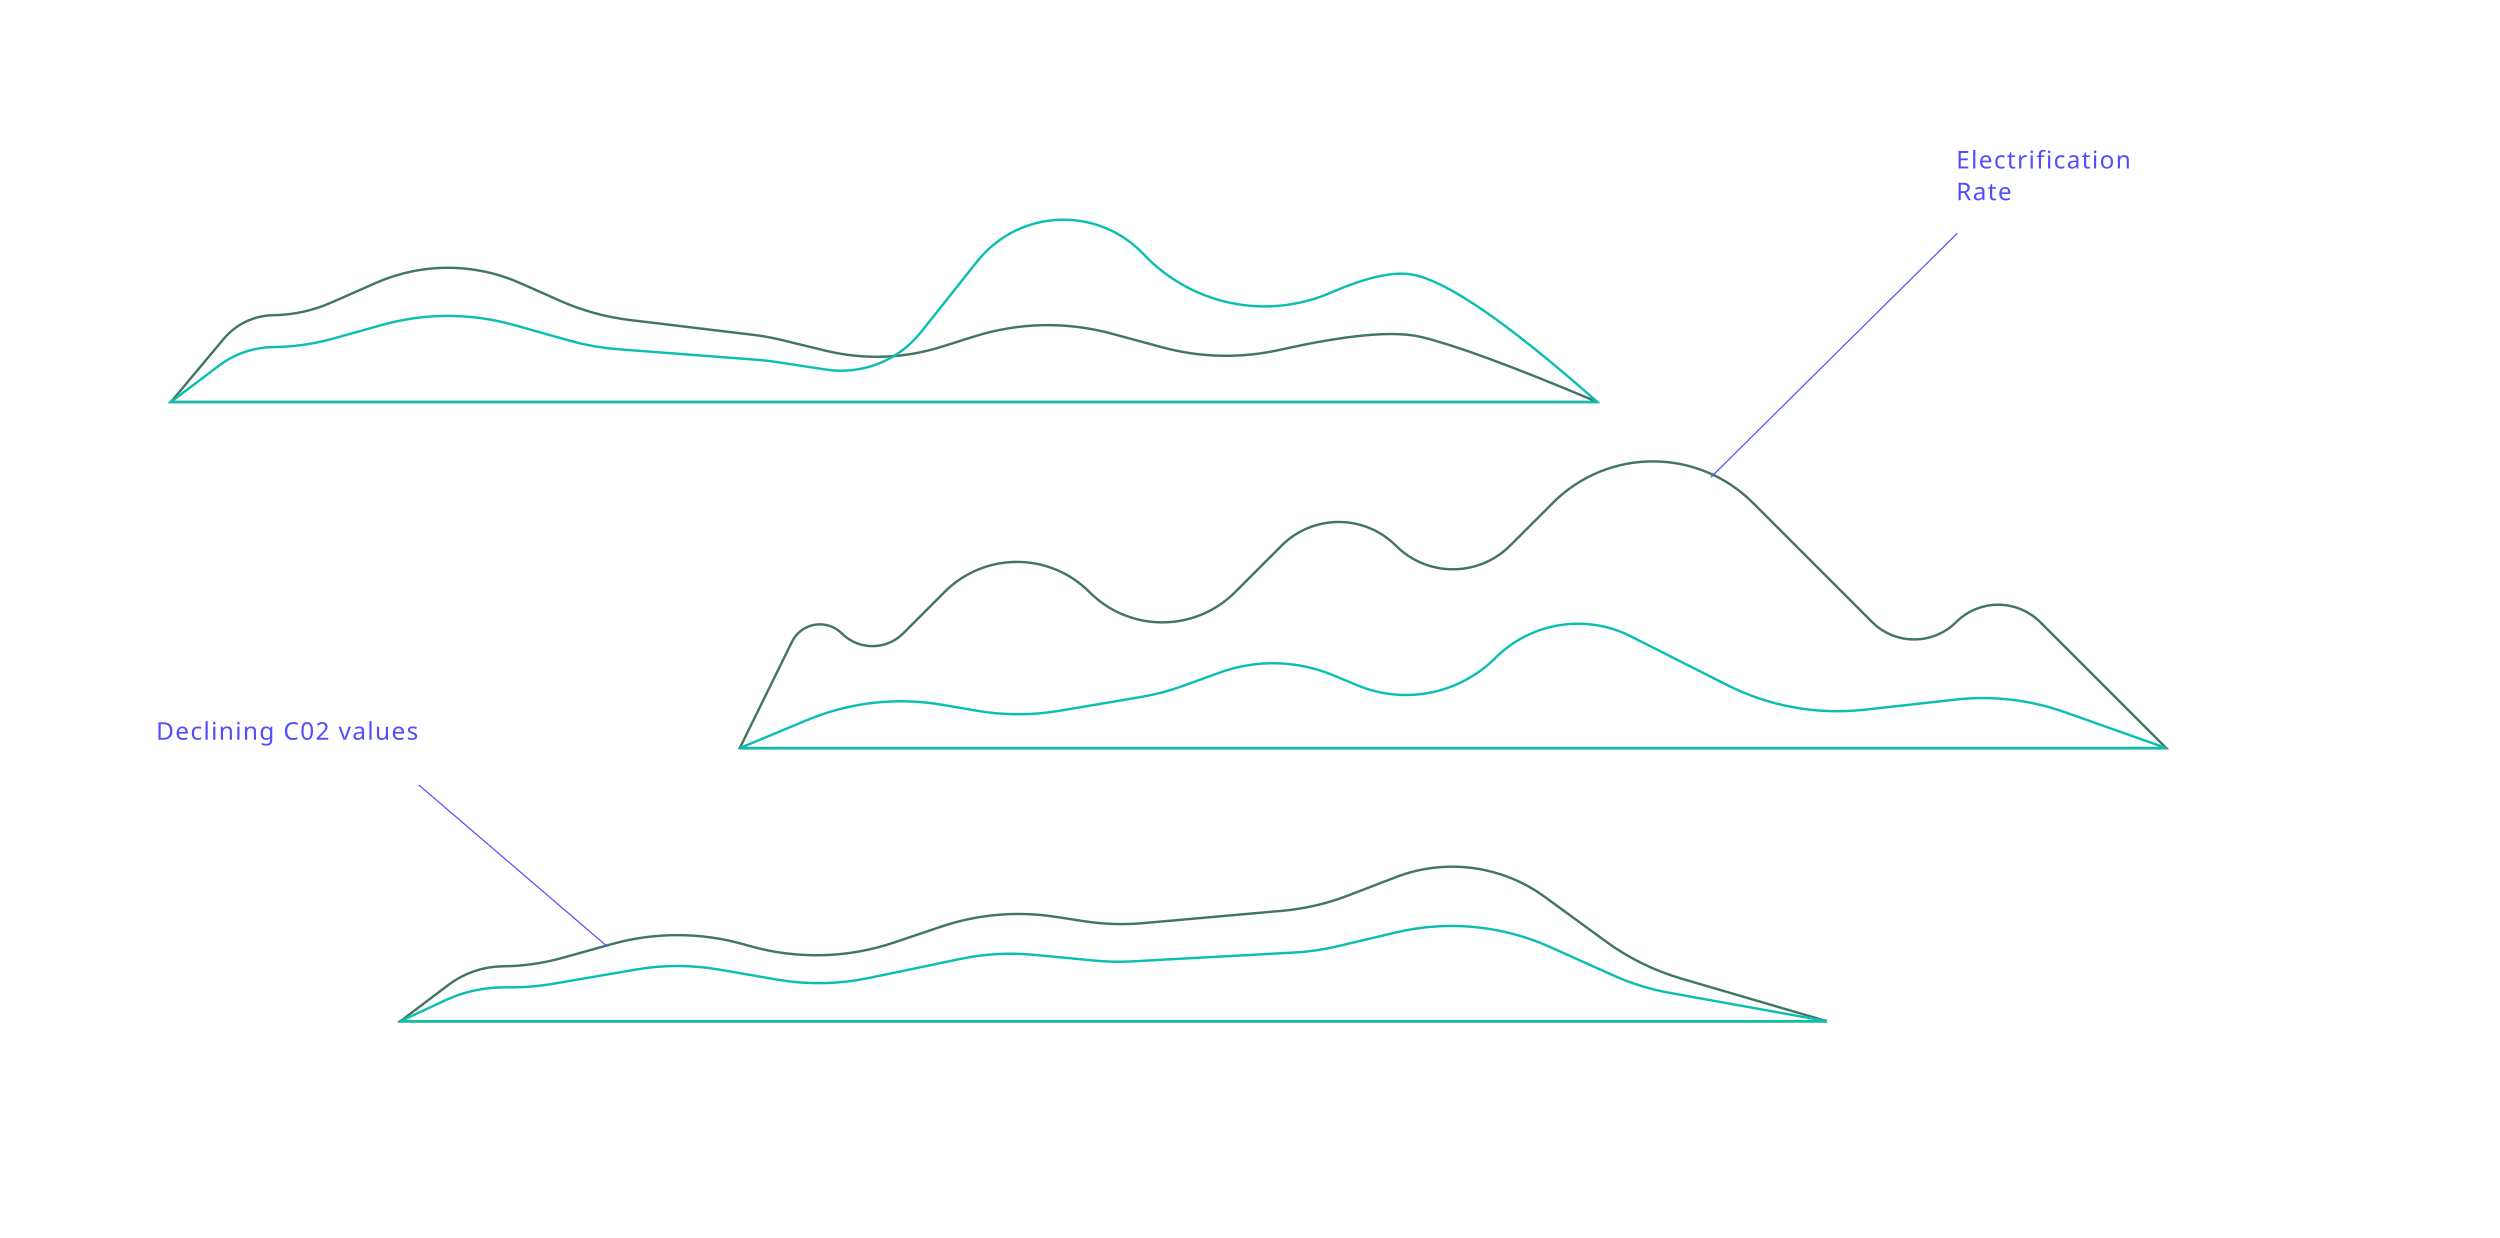
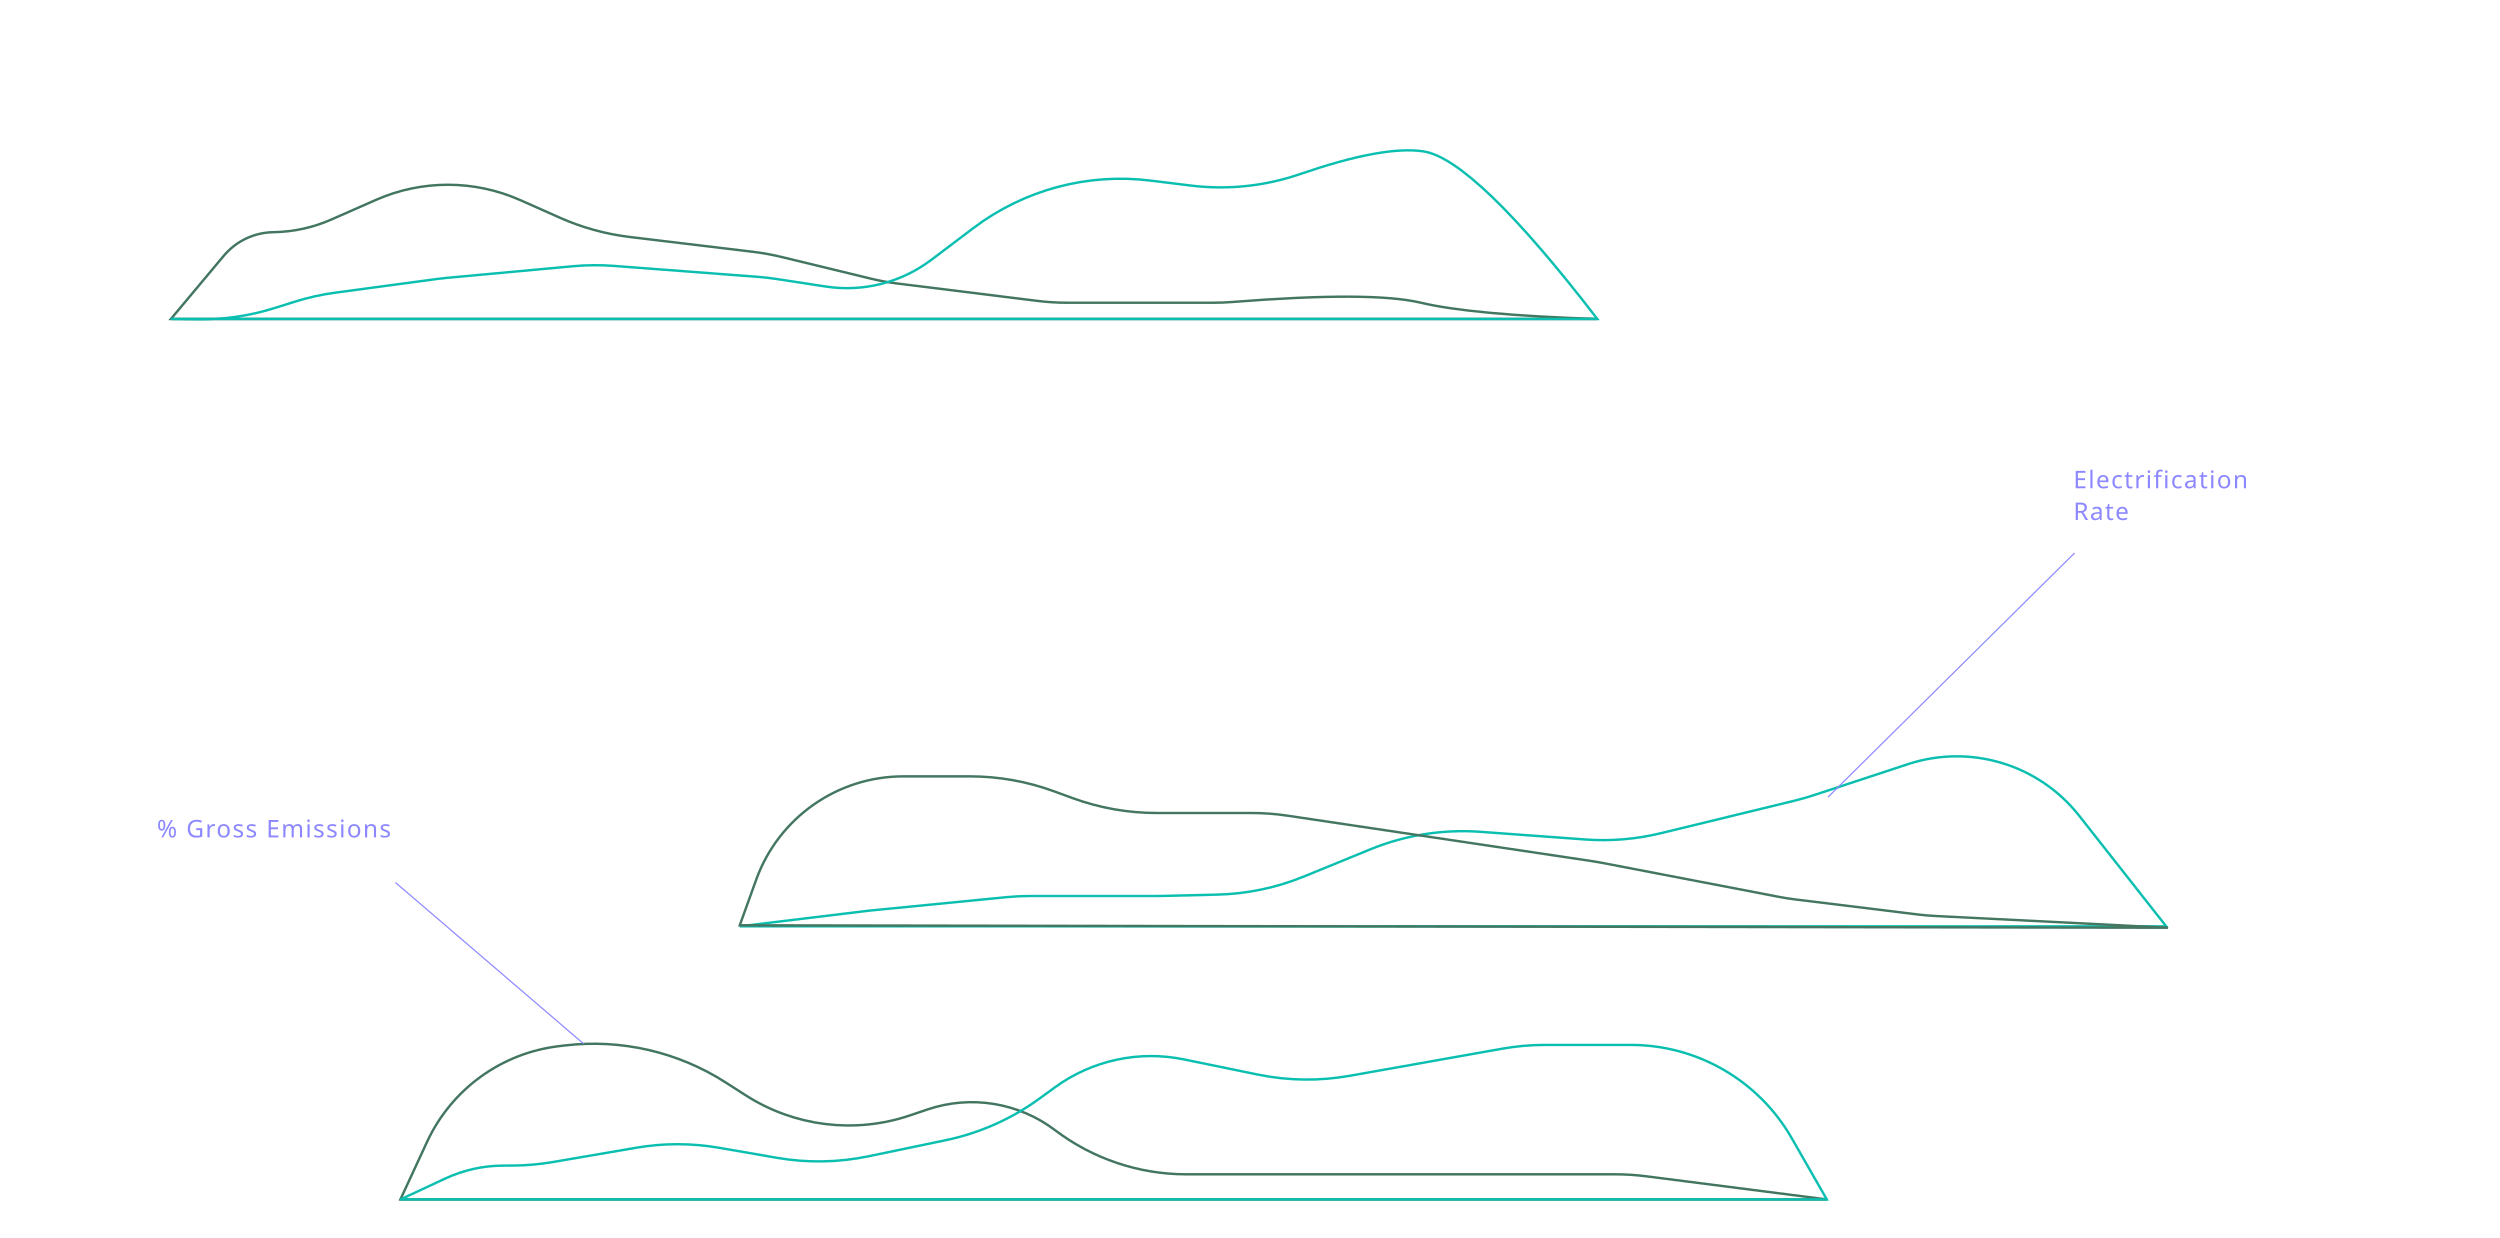
<svg xmlns="http://www.w3.org/2000/svg" width="1024px" height="507px" viewBox="0 0 1024 507" version="1.1">
  <g id="transition-path-1" stroke="none" stroke-width="1" fill="none" fill-rule="evenodd">
-     <g id="Group" transform="translate(303, 165)" stroke-width="1">
-       <path d="M0,141.421 L584.266,141.421 L532.652,89.808 C523.15,80.306 507.745,80.306 498.243,89.808 C488.741,99.309 473.336,99.309 463.834,89.808 L414.973,40.947 C392.359,18.332 355.694,18.332 333.08,40.947 L315.531,58.495 C302.609,71.418 281.657,71.418 268.735,58.495 C255.812,45.573 234.861,45.573 221.938,58.495 L202.841,77.592 C186.403,94.031 159.752,94.031 143.314,77.592 L143.142,77.42 C126.799,61.077 100.301,61.077 83.958,77.42 L66.926,94.453 C59.989,101.389 48.743,101.389 41.807,94.453 C36.844,89.49 28.798,89.49 23.835,94.453 C22.848,95.44 22.031,96.582 21.415,97.835 L0,141.421 L0,141.421 Z" id="Path-43" stroke="#427660" />
-       <path d="M0,141.421 L584.266,141.421 L542.635,126.667 C528.397,121.621 513.201,119.867 498.187,121.535 L460.573,125.714 C441.276,127.858 421.772,124.338 404.441,115.584 L364.926,95.623 C346.473,86.301 324.119,89.881 309.5,104.5 C294.672,119.328 272.368,123.753 253.002,115.709 L243.048,111.574 C228.223,105.416 211.629,105.036 196.539,110.51 L181.59,115.932 C175.927,117.986 170.089,119.525 164.149,120.528 L130.767,126.168 C119.669,128.042 108.333,128.03 97.239,126.131 L82.918,123.68 C64.267,120.488 45.093,122.653 27.623,129.924 L0,141.421 L0,141.421 Z" id="Path-43" stroke="#0BBFB0" />
+     <g id="Group" transform="translate(303, 299)" stroke="#0BBFB0">
+       <path d="M0,80.421 L584.266,80.421 L548.666,35.168 C532.058,14.057 504.013,5.596 478.5,14 L439.783,26.754 C437.262,27.584 434.709,28.314 432.13,28.941 L377.265,42.287 C367.15,44.747 356.714,45.613 346.332,44.854 L303.423,41.714 C288.017,40.587 272.56,43.044 258.263,48.893 L231.058,60.022 C219.781,64.635 207.756,67.149 195.575,67.439 L173.19,67.972 C172.397,67.991 171.603,68 170.81,68 L118.906,68 C115.637,68 112.37,68.16 109.117,68.48 L54.121,73.89 C53.374,73.963 52.627,74.045 51.882,74.135 L0,80.421 L0,80.421 Z" id="Path-43" />
    </g>
-     <g id="Group-2" transform="translate(164, 355)" stroke-width="1">
-       <path d="M0,63.292 L584.266,63.292 L524.608,45.815 C513.538,42.571 503.112,37.437 493.793,30.64 L468.728,12.357 C451.089,-0.509 428.128,-3.55 407.747,4.28 L388.14,11.813 C379.462,15.148 370.36,17.256 361.1,18.076 L304.183,23.118 C296.179,23.827 288.118,23.569 280.176,22.349 L268.219,20.513 C252.506,18.099 236.443,19.496 221.383,24.586 L202.366,31.014 C183.286,37.463 162.703,37.998 143.314,32.55 L140.497,31.758 C122.871,26.805 104.224,26.786 86.588,31.703 L66.299,37.36 C58.378,39.569 50.201,40.725 41.979,40.8 C33.935,40.874 26.128,43.533 19.711,48.385 L0,63.292 L0,63.292 Z" id="Path-43-Copy" stroke="#427660" />
-       <path d="M0,63.292 L584.266,63.292 L519.934,51.679 C511.926,50.233 504.125,47.816 496.703,44.48 L471.076,32.961 C451.207,24.031 428.945,21.911 407.747,26.929 L383.739,32.613 C377.964,33.98 372.078,34.831 366.152,35.154 L299.581,38.788 C294.622,39.059 289.651,38.96 284.707,38.492 L259.335,36.091 C249.371,35.148 239.322,35.706 229.523,37.746 L191.742,45.615 C179.41,48.183 166.704,48.399 154.292,46.249 L130.545,42.138 C119.298,40.19 107.801,40.183 96.551,42.115 L62.492,47.967 C57.084,48.896 51.609,49.378 46.122,49.409 L41.979,49.433 C33.817,49.478 25.762,51.287 18.364,54.734 L0,63.292 L0,63.292 Z" id="Path-43-Copy" stroke="#0BBFB0" />
+     <g id="Group-2" transform="translate(164, 424)">
+       <path d="M0,67.292 L584.266,67.292 L510.333,57.812 C506.115,57.271 501.867,57 497.615,57 L443,57 L382,57 L321.927,57 C302.51,57 283.625,50.651 268.152,38.92 C253.236,27.611 233.686,24.428 215.953,30.422 L208.691,32.876 C186.181,40.485 161.433,37.45 141.427,24.628 L133.153,19.325 C113.657,6.83 90.429,1.489 67.434,4.212 L65,4.5 C41.385,7.296 20.912,22.144 10.917,43.722 L0,67.292 L0,67.292 Z" id="Path-43-Copy" stroke="#427660" />
+       <path d="M0,67.292 L584.266,67.292 L569.875,42.177 C556.346,18.565 531.213,4 504,4 L468.82,4 C462.951,4 457.094,4.517 451.316,5.544 L388.846,16.65 C376.395,18.863 363.637,18.695 351.249,16.154 L320.881,9.924 C302.482,6.15 283.345,10.291 268.152,21.334 L261.68,26.038 C250.227,34.363 237.136,40.161 223.274,43.048 L191.742,49.615 C179.41,52.183 166.704,52.399 154.292,50.249 L130.545,46.138 C119.298,44.19 107.801,44.183 96.551,46.115 L62.492,51.967 C57.084,52.896 51.609,53.378 46.122,53.409 L41.979,53.433 C33.817,53.478 25.762,55.287 18.364,58.734 L0,67.292 L0,67.292 Z" id="Path-43-Copy" stroke="#0BBFB0" />
    </g>
-     <g id="Group-3" transform="translate(70, 90)" stroke-width="1">
-       <path d="M0,74.654 L584.266,74.654 C550.002,60.198 525.914,51.314 512,48 C500.947,45.368 481.637,47.14 454.068,53.318 C438.235,56.865 421.776,56.507 406.112,52.274 L385.255,46.637 C366.805,41.65 347.313,42.055 329.086,47.804 L315.602,52.056 C300.249,56.898 283.863,57.45 268.219,53.652 L250.069,49.246 C246.229,48.313 242.338,47.61 238.414,47.138 L187.998,41.075 C178.106,39.886 168.449,37.225 159.344,33.181 L143.104,25.968 C124.281,17.608 102.805,17.577 83.958,25.883 L65.703,33.928 C58.221,37.225 50.154,38.985 41.979,39.103 C34.114,39.216 26.69,42.751 21.643,48.783 L0,74.654 L0,74.654 Z" id="Path-43-Copy-2" stroke="#427660" />
-       <path d="M0,74.654 L584.266,74.654 C547.254,41.896 521.791,24.469 507.878,22.373 C500.196,21.215 489.272,23.712 475.108,29.864 C448.799,41.291 418.151,35.01 398.457,14.157 C381.327,-3.981 352.737,-4.799 334.6,12.331 C333.038,13.805 331.584,15.389 330.248,17.071 L307.184,46.097 C297.877,57.811 283.006,63.638 268.219,61.367 L248.086,58.274 C245.566,57.887 243.032,57.597 240.489,57.403 L182.982,53.029 C176.395,52.527 169.874,51.375 163.515,49.588 L140.497,43.12 C122.871,38.167 104.224,38.148 86.588,43.065 L66.299,48.722 C58.378,50.93 50.201,52.087 41.979,52.162 C33.935,52.235 26.128,54.895 19.711,59.747 L0,74.654 L0,74.654 Z" id="Path-43-Copy-2" stroke="#0BBFB0" />
+     <g id="Group-3" transform="translate(70, 61)">
+       <path d="M0,69.654 L584.266,69.654 C550.002,68.532 525.914,66.314 512,63 C498.535,59.793 472.816,59.69 434.841,62.689 C432.221,62.896 429.594,63 426.966,63 L367.178,63 C363.063,63 358.952,62.746 354.869,62.24 L297.834,55.165 C294.036,54.694 290.269,54.006 286.55,53.103 L250.069,44.246 C246.229,43.313 242.338,42.61 238.414,42.138 L187.998,36.075 C178.106,34.886 168.449,32.225 159.344,28.181 L143.104,20.968 C124.281,12.608 102.805,12.577 83.958,20.883 L65.703,28.928 C58.221,32.225 50.154,33.985 41.979,34.103 C34.114,34.216 26.69,37.751 21.643,43.783 L0,69.654 L0,69.654 Z" id="Path-43-Copy-2" stroke="#427660" />
+       <path d="M0,69.654 L584.266,69.654 C550.669,25.981 526.914,3.096 513,1 C502.126,-0.638 485.296,2.465 462.51,10.309 C448.127,15.26 432.804,16.865 417.707,15.001 L401.214,12.965 C375.423,9.781 349.406,16.761 328.673,32.428 L311.436,45.453 C299.095,54.779 283.507,58.715 268.219,56.367 L248.086,53.274 C245.566,52.887 243.032,52.597 240.489,52.403 L181.468,47.913 C175.884,47.489 170.275,47.534 164.699,48.048 L113.084,52.808 C111.695,52.936 110.308,53.093 108.926,53.279 L67.398,58.869 C61.809,59.622 56.294,60.846 50.912,62.528 L42.194,65.252 C32.128,68.398 21.628,69.931 11.083,69.796 L0,69.654 L0,69.654 Z" id="Path-43-Copy-2" stroke="#0BBFB0" />
    </g>
-     <line x1="248.5" y1="387.5" x2="171.5" y2="321.5" id="line1" stroke="#524DFF" stroke-width="0.5" />
-     <line x1="700.75" y1="195.5" x2="801.75" y2="95.5" id="line3" stroke="#524DFF" stroke-width="0.5" />
-     <text id="Declining-C02-values" font-family="IBMPlexMono, IBM Plex Mono" font-size="10" font-weight="normal" letter-spacing="0.556" fill="#524DFF">
-       <tspan x="63.942" y="303">Declining C02 values</tspan>
+     <line x1="239" y1="427.5" x2="162" y2="361.5" id="line1" stroke="#8d88ff" stroke-width="0.5" />
+     <line x1="748.75" y1="326.5" x2="849.75" y2="226.5" id="line3" stroke="#8d88ff" stroke-width="0.5" />
+     <text id="Gross-Emissions-%" font-family="IBMPlexMono, IBM Plex Mono" font-size="10" font-weight="normal" letter-spacing="0.556" fill="#8d88ff">
+       <tspan x="64.276" y="343">% Gross Emissions</tspan>
    </text>
-     <text id="Electrification-Rate" font-family="IBMPlexMono, IBM Plex Mono" font-size="10" font-weight="normal" letter-spacing="0.556" fill="#524DFF">
-       <tspan x="801.25" y="69">Electrification </tspan>
-       <tspan x="801.25" y="82">Rate</tspan>
+     <text id="Electrification-Rate" font-family="IBMPlexMono, IBM Plex Mono" font-size="10" font-weight="normal" letter-spacing="0.556" fill="#8d88ff">
+       <tspan x="849.25" y="200">Electrification </tspan>
+       <tspan x="849.25" y="213">Rate</tspan>
    </text>
+     <path d="M303,379 L309.733,360.331 C318.894,334.93 342.998,318 370,318 L397.282,318 C409.003,318 420.632,320.061 431.64,324.088 L439.36,326.912 C450.368,330.939 461.997,333 473.718,333 L512.578,333 C517.519,333 522.453,333.366 527.34,334.096 L651.931,352.691 C653.31,352.897 654.685,353.132 656.054,353.395 L728.67,367.36 C730.889,367.786 733.123,368.138 735.366,368.413 L785.439,374.563 C787.812,374.854 790.195,375.06 792.584,375.181 L888,380 L888,380 L303,379 Z" id="Path-19" stroke="#447761" />
  </g>
</svg>
